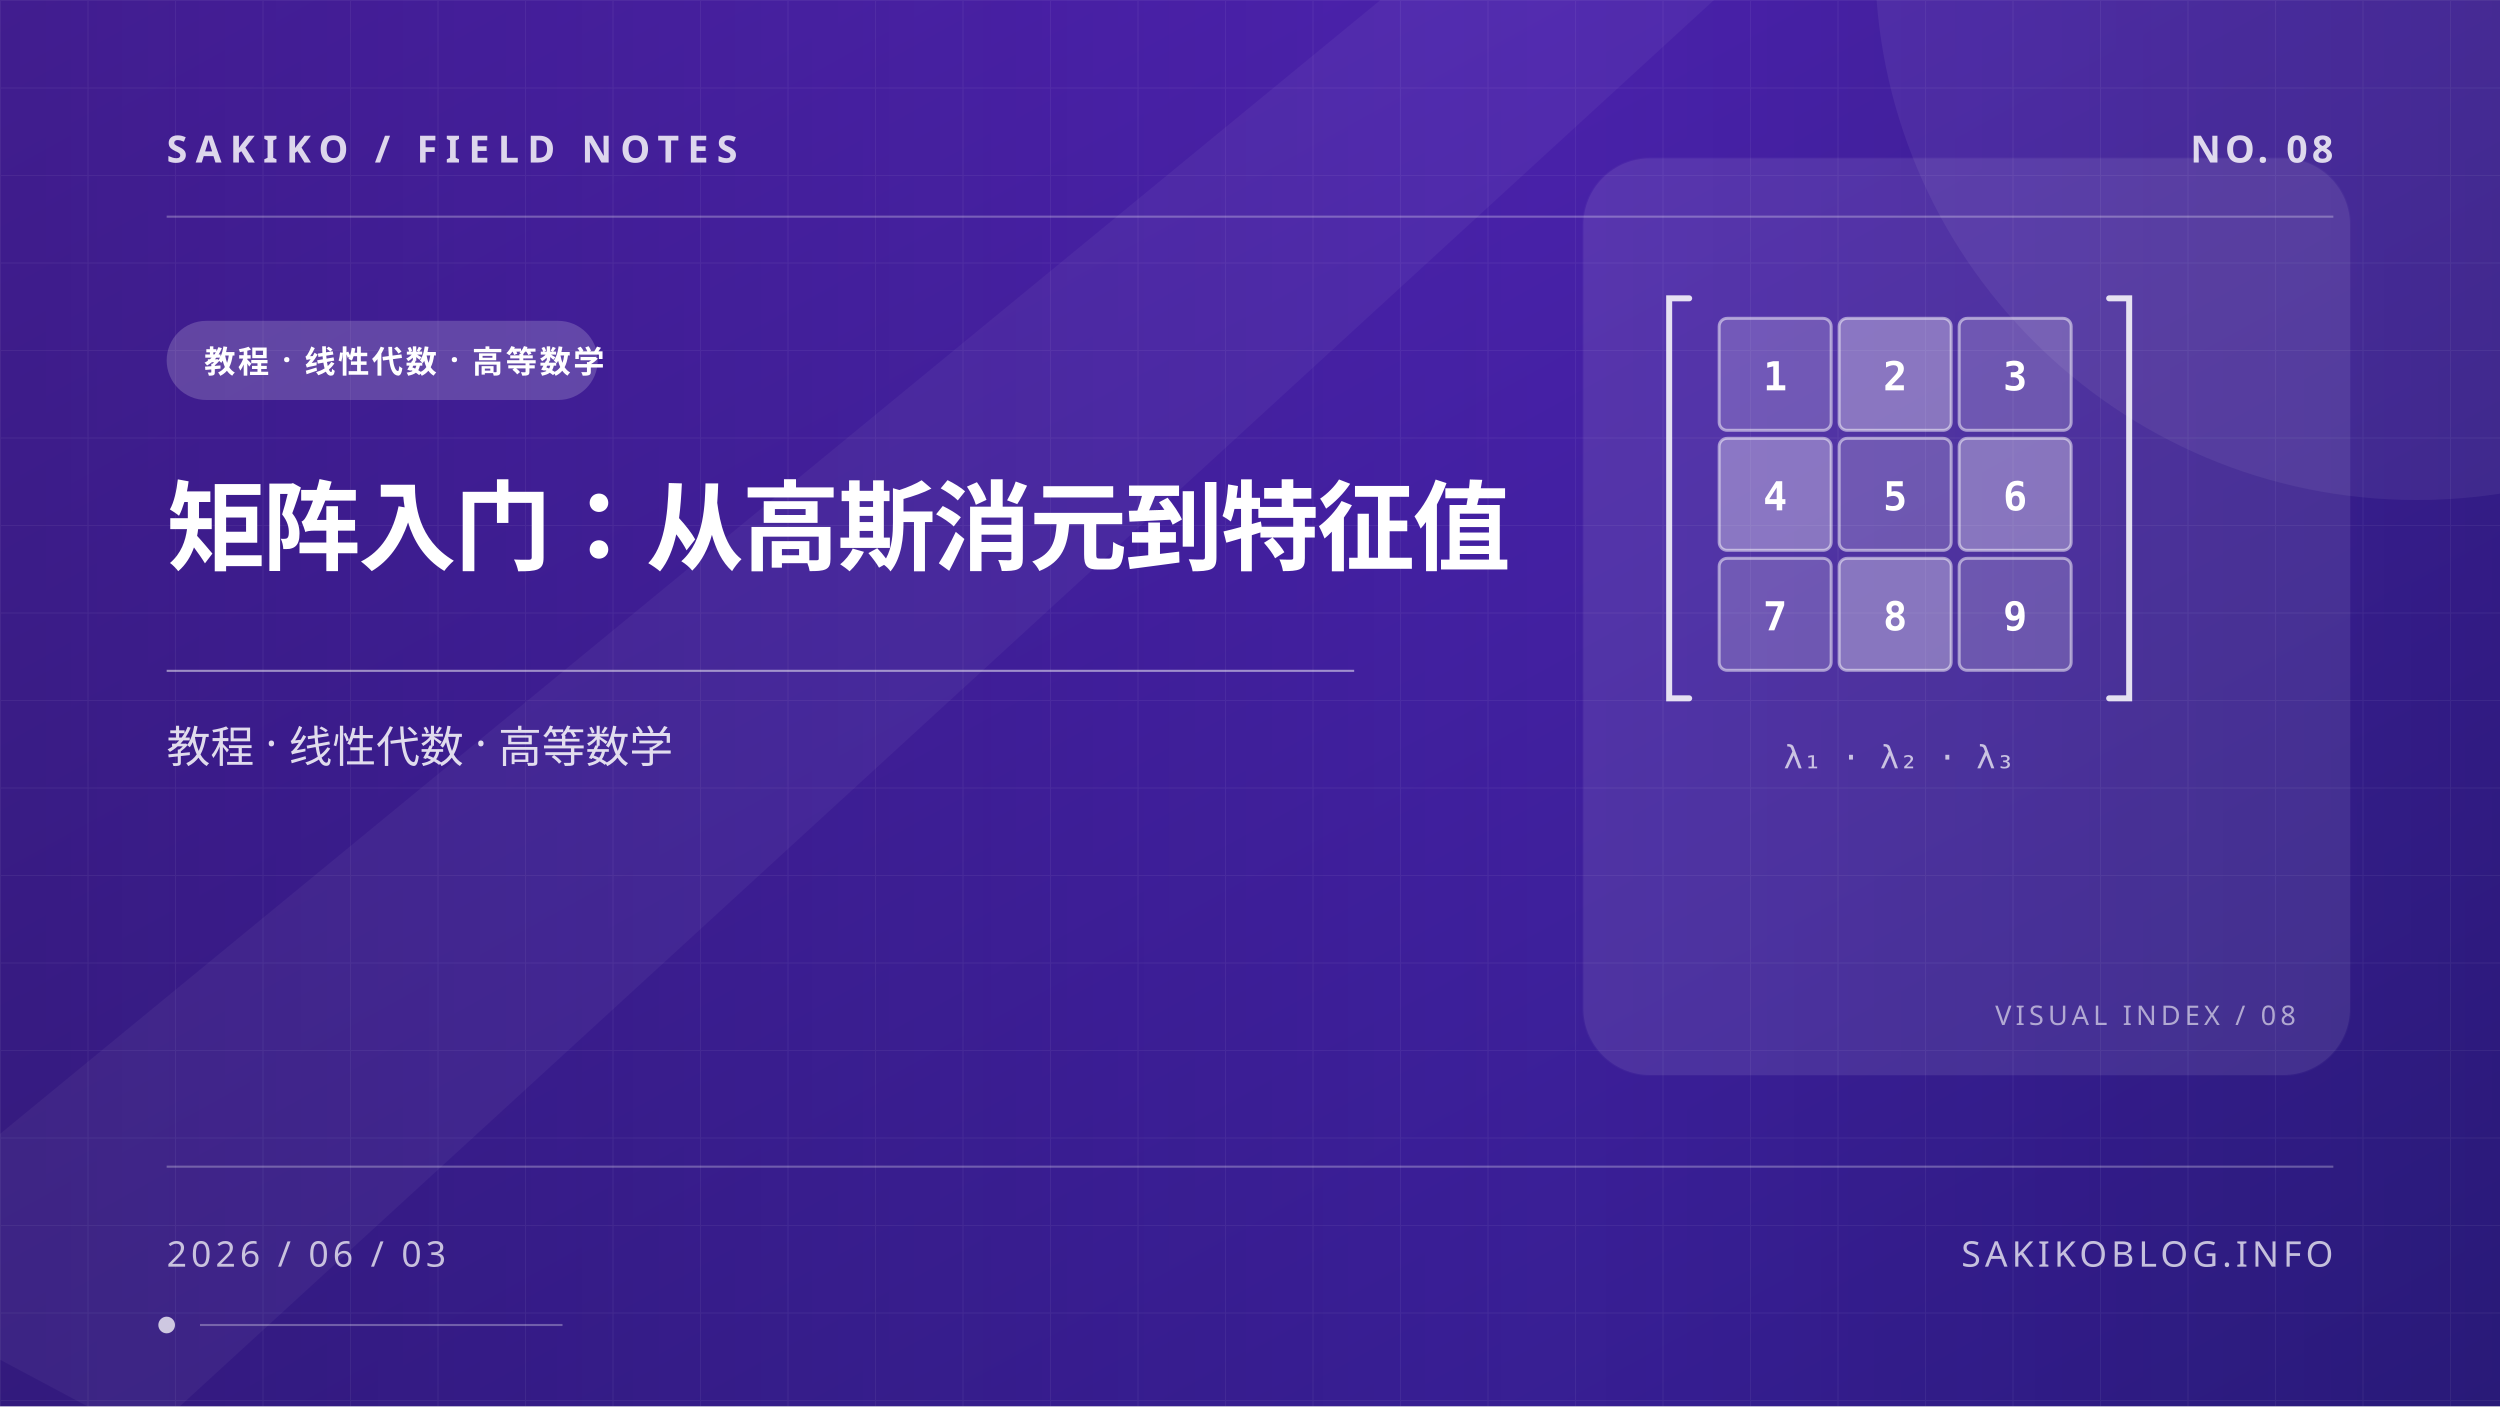
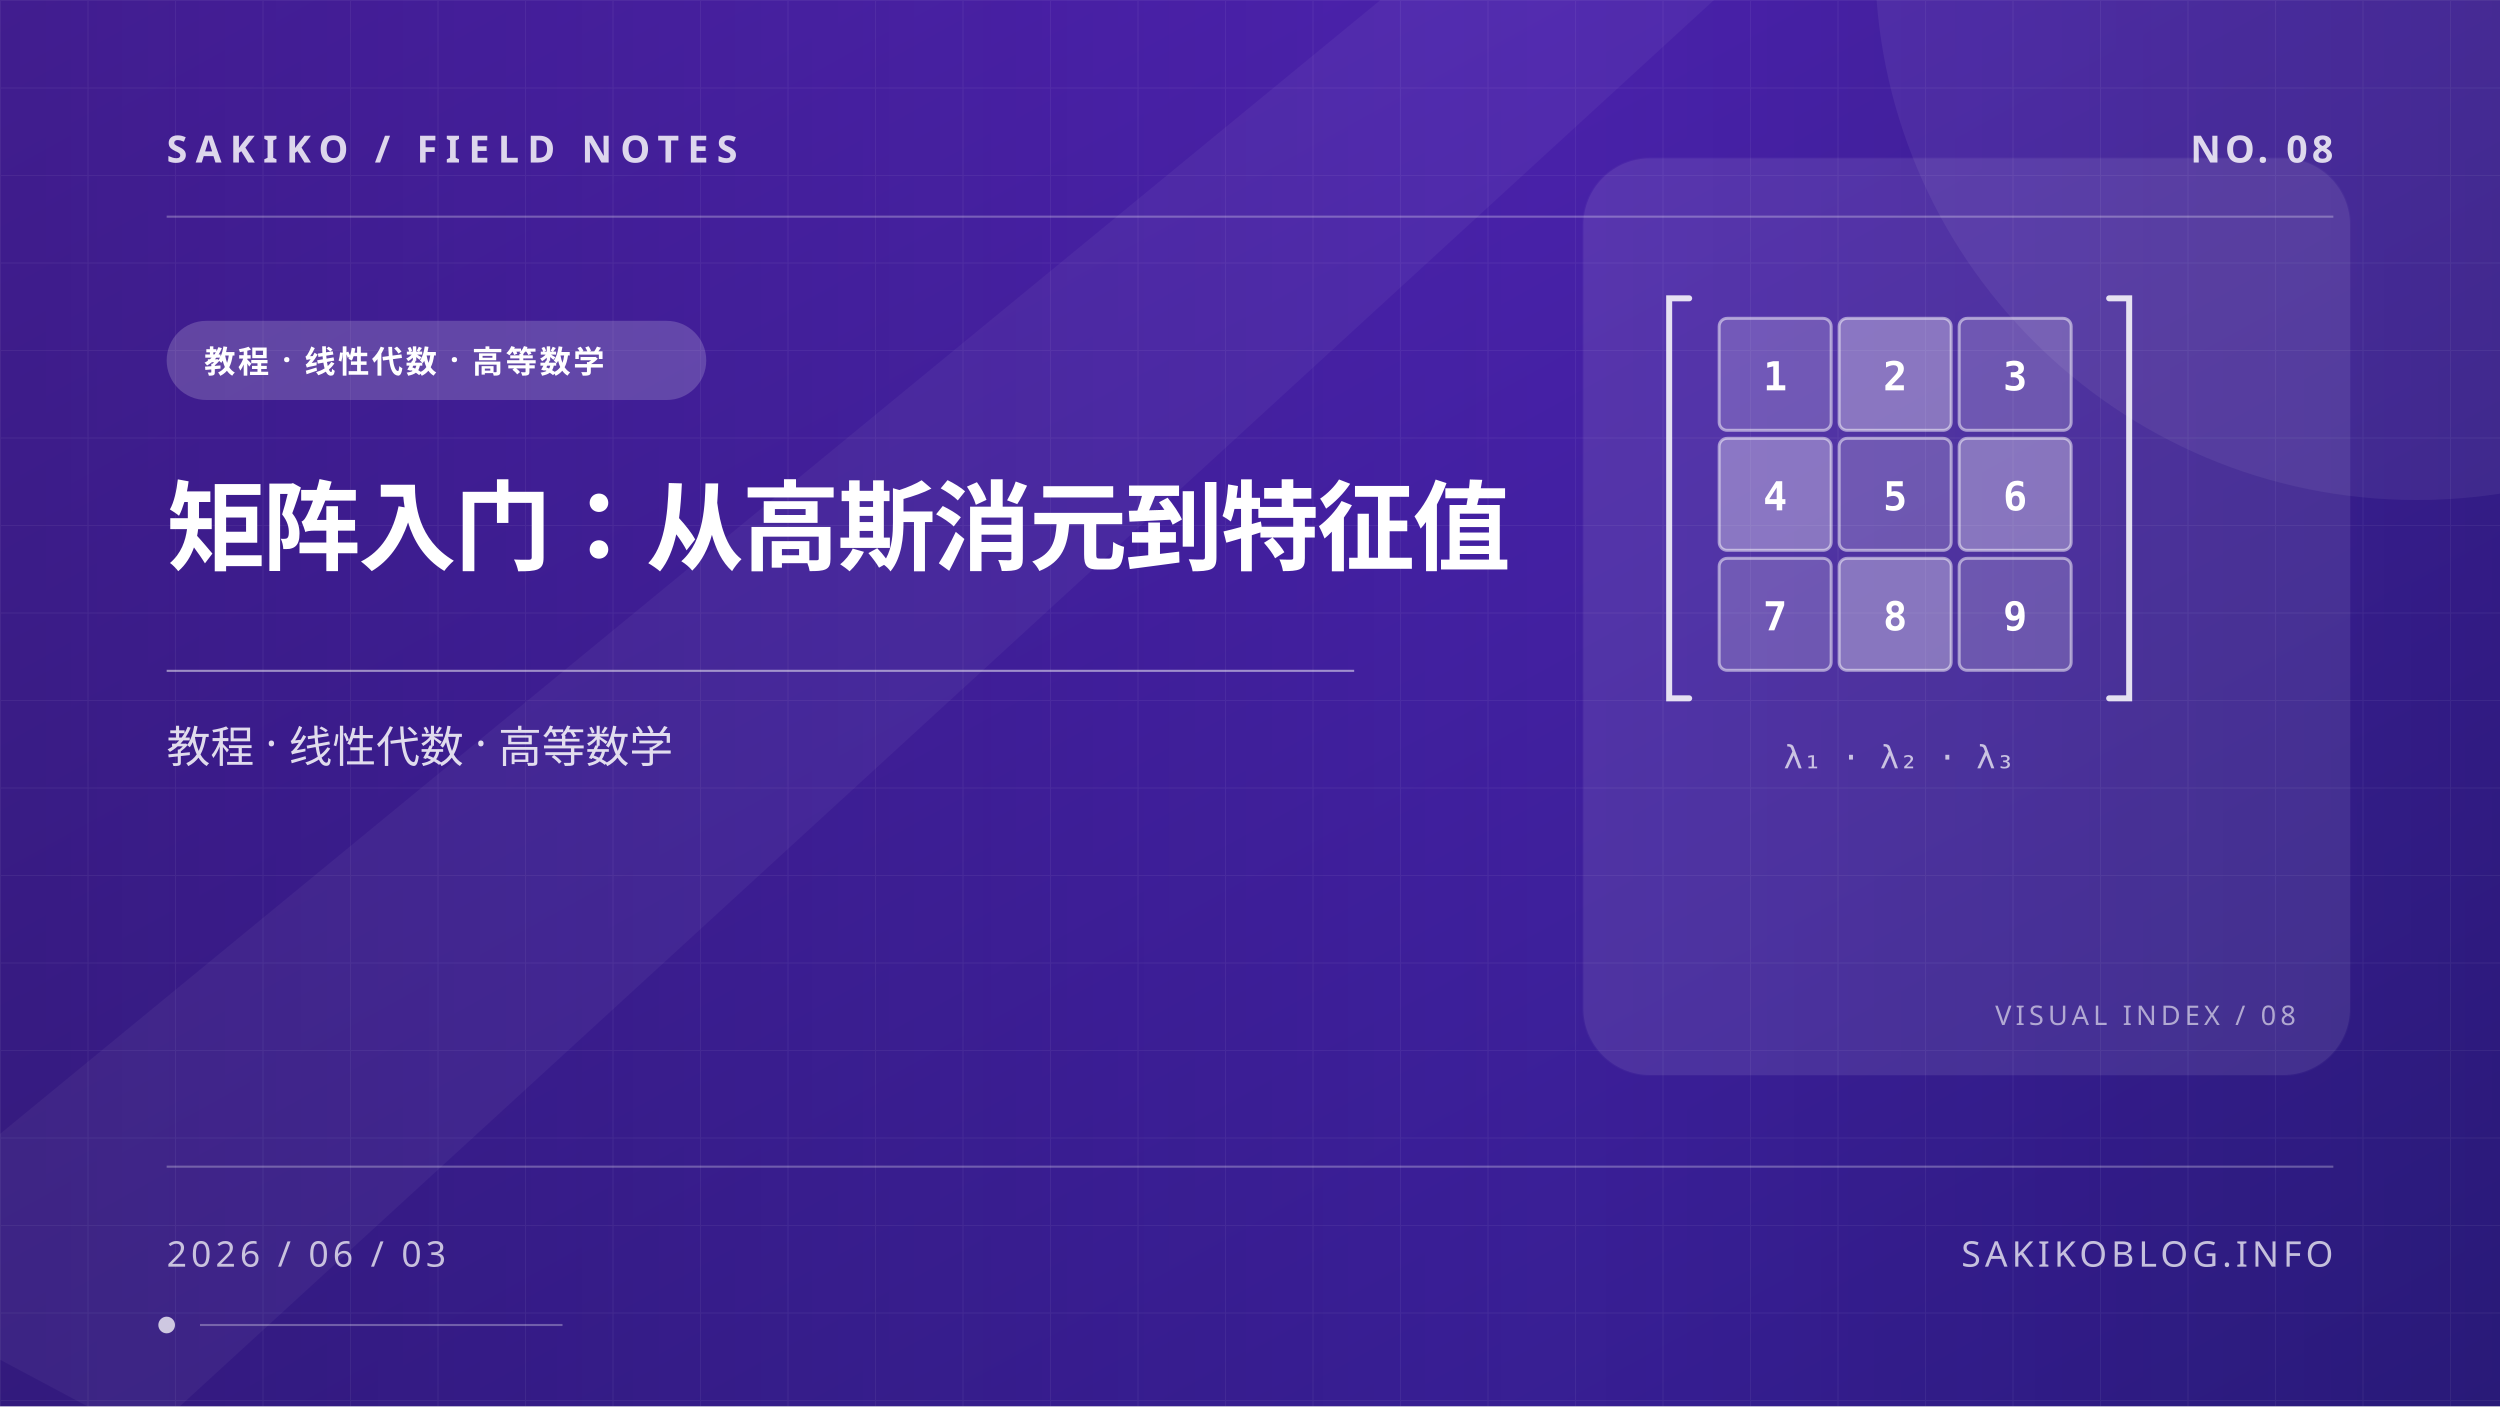
<svg xmlns="http://www.w3.org/2000/svg" viewBox="0 0 1200 675" width="1200" height="675" font-family="'Noto Sans SC','Microsoft YaHei','PingFang SC',sans-serif">
  <defs>
    <linearGradient id="bg" x1="0" y1="0" x2="1" y2="1">
      <stop offset="0" stop-color="#5f27cd" />
      <stop offset="1" stop-color="#341f97" />
    </linearGradient>
    <linearGradient id="shade" x1="0" y1="0" x2="1" y2="0">
      <stop offset="0" stop-color="#050816" stop-opacity="0.34" />
      <stop offset="0.62" stop-color="#050816" stop-opacity="0.10" />
      <stop offset="1" stop-color="#050816" stop-opacity="0.24" />
    </linearGradient>
    <pattern id="grid" width="42" height="42" patternUnits="userSpaceOnUse">
      <path d="M 42 0 L 0 0 0 42" fill="none" stroke="#fff" stroke-opacity="0.055" stroke-width="1" />
    </pattern>
    <clipPath id="art-clip">
      <rect x="760" y="76" width="368" height="440" rx="32" />
    </clipPath>
  </defs>
  <rect width="1200" height="675" fill="url(#bg)" />
  <rect width="1200" height="675" fill="url(#shade)" />
  <rect width="1200" height="675" fill="url(#grid)" />
  <path d="M -80 610 L 760 -80 L 910 -80 L 70 690 Z" fill="#fff" opacity="0.045" />
  <circle cx="1160" cy="-20" r="260" fill="#fff" opacity="0.06" />
  <text x="80" y="78" font-size="18" font-weight="700" letter-spacing="4" fill="#fff" opacity="0.82">SAKIKO / FIELD NOTES</text>
  <text x="1120" y="78" font-size="18" font-weight="700" letter-spacing="2" text-anchor="end" fill="#fff" opacity="0.82">NO. 08</text>
  <line x1="80" y1="104" x2="1120" y2="104" stroke="#fff" stroke-opacity="0.28" />
  <g>
-     <rect x="80" y="154" width="206.9" height="38" rx="19" fill="#fff" opacity="0.18" />
+     <rect x="80" y="154" width="259" height="38" rx="19" fill="#fff" opacity="0.18" />
    <text x="98" y="179" font-size="15" font-weight="700" letter-spacing="1.2" fill="#fff">教程 · 线性代数 · 高等数学</text>
  </g>
  <text font-size="47" font-weight="750" fill="#fff" letter-spacing="-1">
    <tspan x="80" y="270">矩阵入门：从高斯消元到特征值</tspan>
  </text>
  <line x1="80" y1="322" x2="650" y2="322" stroke="#fff" stroke-opacity="0.5" />
  <text x="80" y="366" font-size="21" fill="#fff" opacity="0.84">教程 · 线性代数 · 高等数学</text>
  <rect x="760" y="76" width="368" height="440" rx="32" fill="#fff" opacity="0.09" stroke="#fff" stroke-opacity="0.28" />
  <g clip-path="url(#art-clip)" transform="translate(-10 28) scale(0.96)">
    <path d="M 855 120 L 845 120 L 845 320 L 855 320" fill="none" stroke="rgba(255,255,255,0.85)" stroke-width="3" stroke-linecap="round" />
    <path d="M 1065 120 L 1075 120 L 1075 320 L 1065 320" fill="none" stroke="rgba(255,255,255,0.85)" stroke-width="3" stroke-linecap="round" />
    <rect x="870" y="130" width="56" height="56" rx="4" fill="rgba(255,255,255,0.18)" stroke="rgba(255,255,255,0.5)" stroke-width="1.5" />
    <text x="898" y="166" font-size="20" fill="#fff" font-family="'Fira Code',monospace" text-anchor="middle" font-weight="700">1</text>
    <rect x="930" y="130" width="56" height="56" rx="4" fill="rgba(255,255,255,0.33)" stroke="rgba(255,255,255,0.5)" stroke-width="1.5" />
    <text x="958" y="166" font-size="20" fill="#fff" font-family="'Fira Code',monospace" text-anchor="middle" font-weight="700">2</text>
    <rect x="990" y="130" width="56" height="56" rx="4" fill="rgba(255,255,255,0.18)" stroke="rgba(255,255,255,0.5)" stroke-width="1.5" />
    <text x="1018" y="166" font-size="20" fill="#fff" font-family="'Fira Code',monospace" text-anchor="middle" font-weight="700">3</text>
    <rect x="870" y="190" width="56" height="56" rx="4" fill="rgba(255,255,255,0.33)" stroke="rgba(255,255,255,0.5)" stroke-width="1.5" />
    <text x="898" y="226" font-size="20" fill="#fff" font-family="'Fira Code',monospace" text-anchor="middle" font-weight="700">4</text>
    <rect x="930" y="190" width="56" height="56" rx="4" fill="rgba(255,255,255,0.18)" stroke="rgba(255,255,255,0.5)" stroke-width="1.5" />
    <text x="958" y="226" font-size="20" fill="#fff" font-family="'Fira Code',monospace" text-anchor="middle" font-weight="700">5</text>
    <rect x="990" y="190" width="56" height="56" rx="4" fill="rgba(255,255,255,0.33)" stroke="rgba(255,255,255,0.5)" stroke-width="1.5" />
    <text x="1018" y="226" font-size="20" fill="#fff" font-family="'Fira Code',monospace" text-anchor="middle" font-weight="700">6</text>
    <rect x="870" y="250" width="56" height="56" rx="4" fill="rgba(255,255,255,0.18)" stroke="rgba(255,255,255,0.5)" stroke-width="1.5" />
    <text x="898" y="286" font-size="20" fill="#fff" font-family="'Fira Code',monospace" text-anchor="middle" font-weight="700">7</text>
    <rect x="930" y="250" width="56" height="56" rx="4" fill="rgba(255,255,255,0.33)" stroke="rgba(255,255,255,0.5)" stroke-width="1.5" />
    <text x="958" y="286" font-size="20" fill="#fff" font-family="'Fira Code',monospace" text-anchor="middle" font-weight="700">8</text>
    <rect x="990" y="250" width="56" height="56" rx="4" fill="rgba(255,255,255,0.18)" stroke="rgba(255,255,255,0.5)" stroke-width="1.5" />
    <text x="1018" y="286" font-size="20" fill="#fff" font-family="'Fira Code',monospace" text-anchor="middle" font-weight="700">9</text>
    <text x="960" y="355" font-size="16" fill="rgba(255,255,255,0.7)" font-family="'Fira Code',monospace" text-anchor="middle">λ₁ · λ₂ · λ₃</text>
  </g>
  <text x="1102" y="492" text-anchor="end" font-size="13" letter-spacing="2" fill="#fff" opacity="0.58">VISUAL INDEX / 08</text>
  <line x1="80" y1="560" x2="1120" y2="560" stroke="#fff" stroke-opacity="0.28" />
  <text x="80" y="608" font-size="17" letter-spacing="2" fill="#fff" opacity="0.72">2026 / 06 / 03</text>
  <text x="1120" y="608" text-anchor="end" font-size="17" letter-spacing="2" fill="#fff" opacity="0.72">SAKIKOBLOG.INFO</text>
  <circle cx="80" cy="636" r="4" fill="#fff" opacity="0.75" />
  <line x1="96" y1="636" x2="270" y2="636" stroke="#fff" stroke-opacity="0.3" />
</svg>
